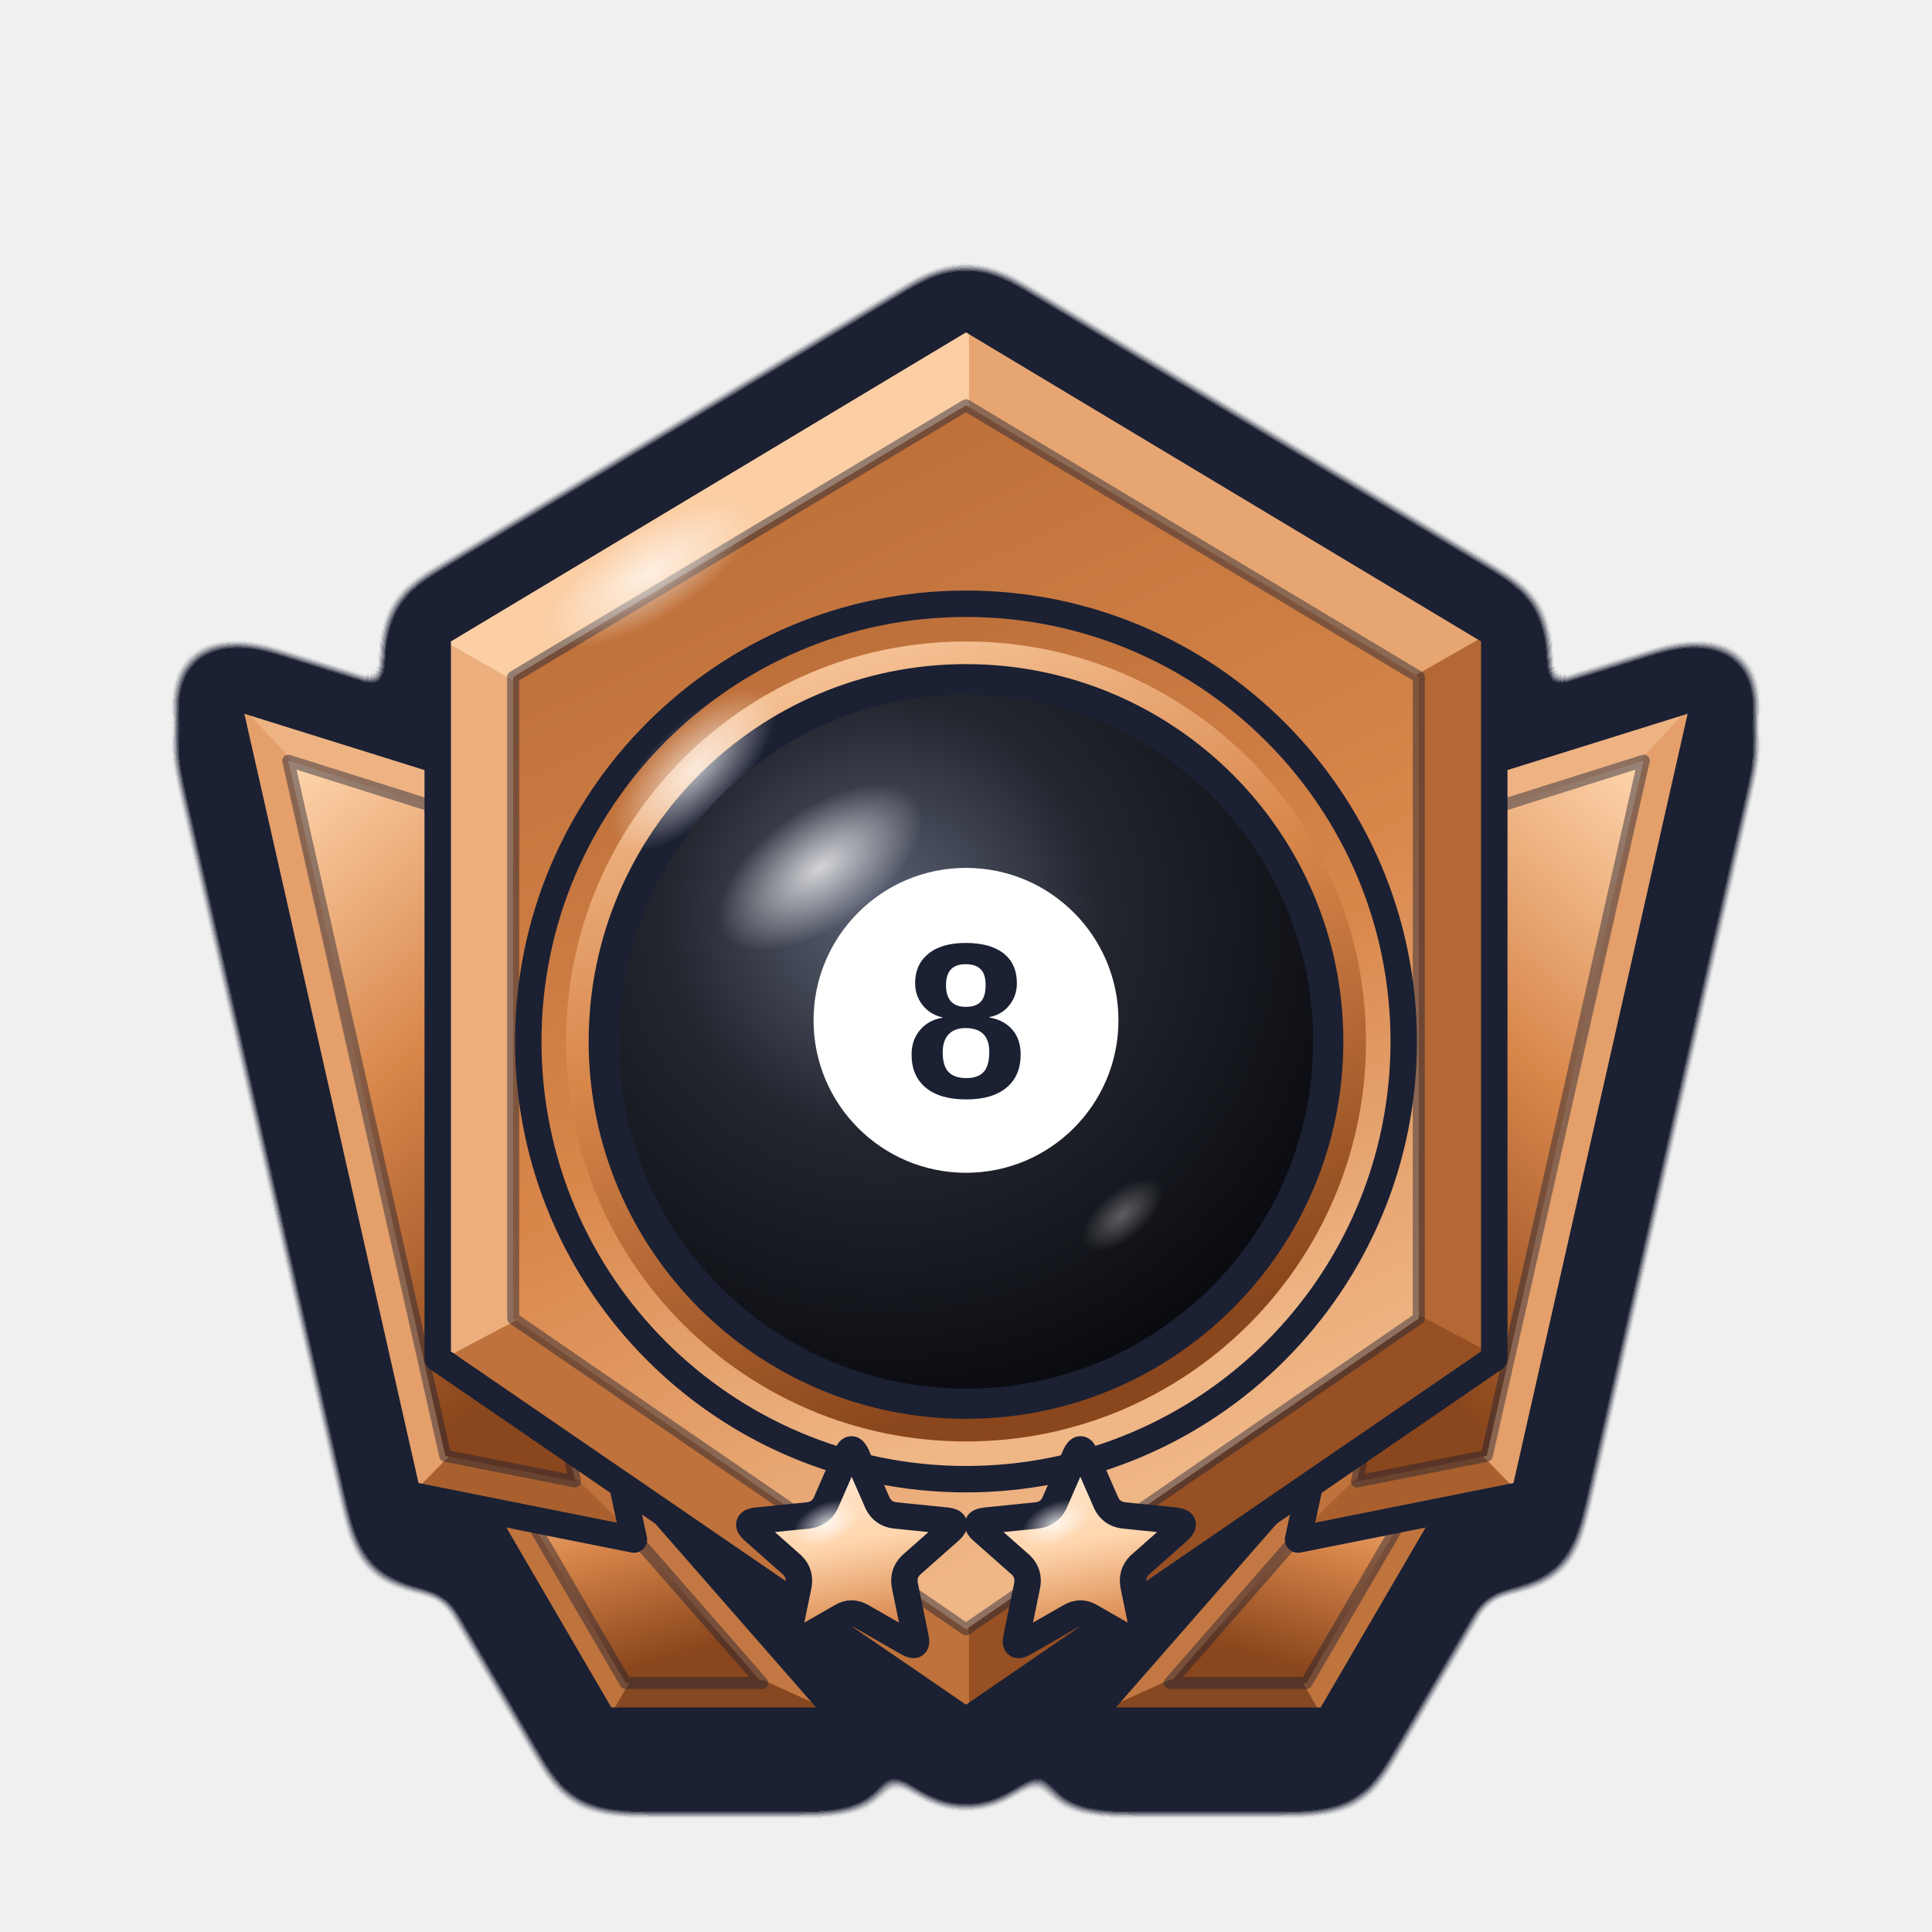
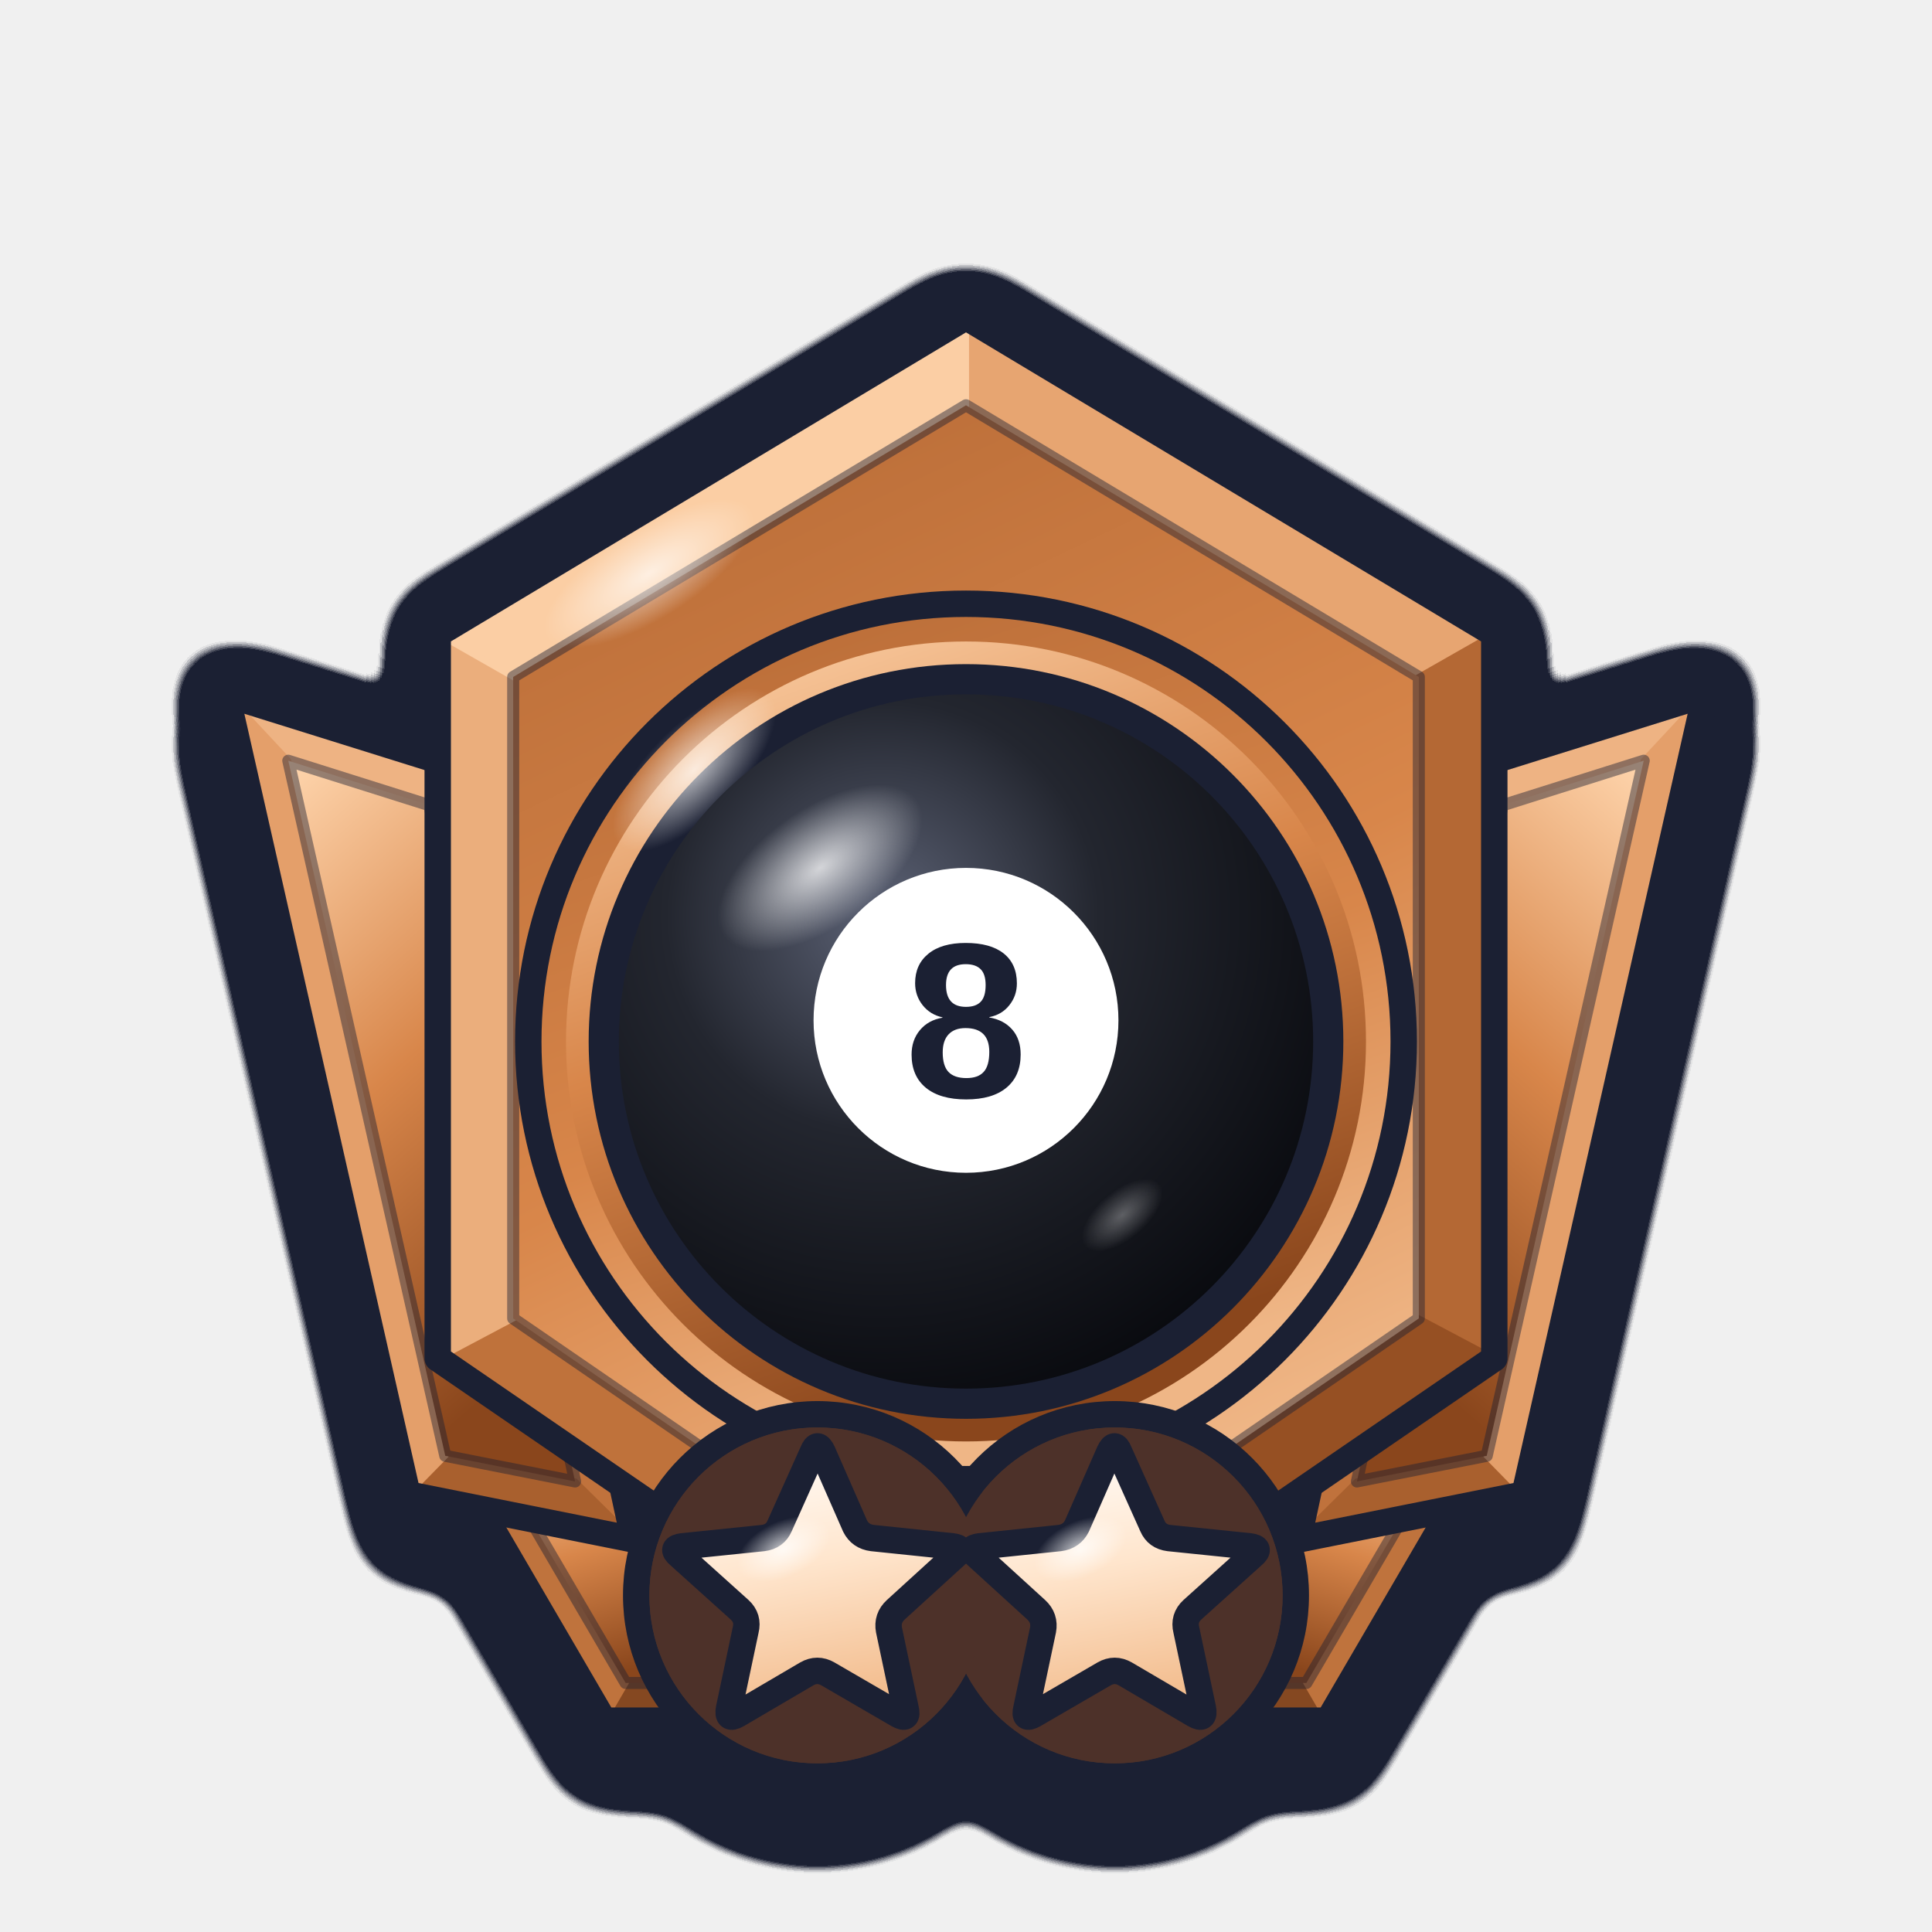
<svg xmlns="http://www.w3.org/2000/svg" width="512" height="512" viewBox="0 0 256 256">
  <defs>
    <linearGradient id="blue" x1="0" y1="0" x2="0.35" y2="1">
      <stop offset="0" stop-color="#9ED3FF" />
      <stop offset="0.45" stop-color="#3B9BFF" />
      <stop offset="1" stop-color="#1F6BD0" />
    </linearGradient>
    <linearGradient id="green" x1="0" y1="0" x2="0.35" y2="1">
      <stop offset="0" stop-color="#A8F5BE" />
      <stop offset="0.45" stop-color="#3DD66B" />
      <stop offset="1" stop-color="#1E9E47" />
    </linearGradient>
    <linearGradient id="red" x1="0" y1="0" x2="0.35" y2="1">
      <stop offset="0" stop-color="#FFA3A3" />
      <stop offset="0.45" stop-color="#FF4D4D" />
      <stop offset="1" stop-color="#C9283A" />
    </linearGradient>
    <linearGradient id="gold" x1="0" y1="0" x2="0.35" y2="1">
      <stop offset="0" stop-color="#FFF1A0" />
      <stop offset="0.45" stop-color="#FFC928" />
      <stop offset="1" stop-color="#DB8E00" />
    </linearGradient>
    <linearGradient id="wood" x1="0" y1="0" x2="0.35" y2="1">
      <stop offset="0" stop-color="#FFD9A0" />
      <stop offset="0.45" stop-color="#E7A35C" />
      <stop offset="1" stop-color="#A8622A" />
    </linearGradient>
    <linearGradient id="darkwood" x1="0" y1="0" x2="0.35" y2="1">
      <stop offset="0" stop-color="#C07A45" />
      <stop offset="0.45" stop-color="#8A4B22" />
      <stop offset="1" stop-color="#5E3014" />
    </linearGradient>
    <linearGradient id="white" x1="0" y1="0" x2="0.35" y2="1">
      <stop offset="0" stop-color="#FFFFFF" />
      <stop offset="0.45" stop-color="#F4F8FF" />
      <stop offset="1" stop-color="#C9D6EA" />
    </linearGradient>
    <linearGradient id="grey" x1="0" y1="0" x2="0.35" y2="1">
      <stop offset="0" stop-color="#E4E9F2" />
      <stop offset="0.45" stop-color="#AEB8C8" />
      <stop offset="1" stop-color="#7B869A" />
    </linearGradient>
    <linearGradient id="steel" x1="0" y1="0" x2="0.35" y2="1">
      <stop offset="0" stop-color="#D8E6F7" />
      <stop offset="0.45" stop-color="#9FB2CC" />
      <stop offset="1" stop-color="#6A7D98" />
    </linearGradient>
    <linearGradient id="cloth" x1="0" y1="0" x2="0.35" y2="1">
      <stop offset="0" stop-color="#6FE08E" />
      <stop offset="0.45" stop-color="#2FA24F" />
      <stop offset="1" stop-color="#1C7A37" />
    </linearGradient>
    <linearGradient id="sad" x1="0" y1="0" x2="0.35" y2="1">
      <stop offset="0" stop-color="#C4D4EE" />
      <stop offset="0.45" stop-color="#8EA3C7" />
      <stop offset="1" stop-color="#5E7299" />
    </linearGradient>
    <linearGradient id="purple" x1="0" y1="0" x2="0.35" y2="1">
      <stop offset="0" stop-color="#D7B8FF" />
      <stop offset="0.45" stop-color="#A259FF" />
      <stop offset="1" stop-color="#6E2FD0" />
    </linearGradient>
    <radialGradient id="shine" cx="0.5" cy="0.5" r="0.5">
      <stop offset="0" stop-color="#FFFFFF" stop-opacity="0.9" />
      <stop offset="1" stop-color="#FFFFFF" stop-opacity="0" />
    </radialGradient>
    <filter id="ink" x="-30%" y="-30%" width="160%" height="160%" color-interpolation-filters="sRGB">
      <feGaussianBlur in="SourceAlpha" stdDeviation="6.92" result="blur" />
      <feComponentTransfer in="blur" result="grown">
        <feFuncA type="linear" slope="7" intercept="-0.35" />
      </feComponentTransfer>
      <feOffset in="grown" dy="6" result="lip" />
      <feMerge result="both">
        <feMergeNode in="lip" />
        <feMergeNode in="grown" />
      </feMerge>
      <feFlood flood-color="#1B2033" />
      <feComposite in2="both" operator="in" result="outline" />
      <feMerge>
        <feMergeNode in="outline" />
        <feMergeNode in="SourceGraphic" />
      </feMerge>
    </filter>
  </defs>
  <defs>
    <filter id="badgeInk" x="-20%" y="-20%" width="140%" height="140%" color-interpolation-filters="sRGB">
      <feGaussianBlur in="SourceAlpha" stdDeviation="3.2" result="blur" />
      <feComponentTransfer in="blur" result="grown">
        <feFuncA type="linear" slope="40" intercept="-0.716" />
      </feComponentTransfer>
      <feOffset in="grown" dy="5" result="lip" />
      <feMerge result="both">
        <feMergeNode in="lip" />
        <feMergeNode in="grown" />
      </feMerge>
      <feFlood flood-color="#1B2033" />
      <feComposite in2="both" operator="in" result="outline" />
      <feMerge>
        <feMergeNode in="outline" />
        <feMergeNode in="SourceGraphic" />
      </feMerge>
    </filter>
  </defs>
  <defs>
    <linearGradient id="m" x1="0" y1="0" x2="0.35" y2="1">
      <stop offset="0" stop-color="#FFD6AE" />
      <stop offset="0.5" stop-color="#D8864A" />
      <stop offset="1" stop-color="#8A461C" />
    </linearGradient>
    <linearGradient id="r" x1="0" y1="0" x2="0.35" y2="1">
      <stop offset="0" stop-color="#B56935" />
      <stop offset="0.6" stop-color="#D8864A" />
      <stop offset="1" stop-color="#EFB686" />
    </linearGradient>
    <linearGradient id="w" x1="0" y1="0" x2="0.35" y2="1">
      <stop offset="0" stop-color="#F1BA8B" />
      <stop offset="0.55" stop-color="#D8864A" />
      <stop offset="1" stop-color="#8A461C" />
    </linearGradient>
    <linearGradient id="p" x1="0" y1="0" x2="0.2" y2="1">
      <stop offset="0" stop-color="#FFEDDB" />
      <stop offset="0.55" stop-color="#FFD6AE" />
      <stop offset="1" stop-color="#D8864A" />
    </linearGradient>
+     <linearGradient id="s" x1="0" y1="0" x2="0.2" y2="1">
+       <stop offset="0" stop-color="#FFFFFF" />
+       <stop offset="0.5" stop-color="#FFE6CE" />
+       <stop offset="1" stop-color="#F3BE90" />
+     </linearGradient>
    <linearGradient id="c" x1="0" y1="0" x2="0.3" y2="1">
      <stop offset="0" stop-color="#FFE6CE" />
      <stop offset="0.55" stop-color="#EAAA77" />
      <stop offset="1" stop-color="#D8864A" />
    </linearGradient>
    <linearGradient id="g" x1="0" y1="0" x2="0.35" y2="1">
      <stop offset="0" stop-color="#FFF3A6" />
      <stop offset="0.5" stop-color="#FFC928" />
      <stop offset="1" stop-color="#C97F00" />
    </linearGradient>
    <linearGradient id="gr" x1="0" y1="0" x2="0.35" y2="1">
      <stop offset="0" stop-color="#E7A816" />
      <stop offset="0.6" stop-color="#FFC928" />
      <stop offset="1" stop-color="#FFE274" />
+     </linearGradient>
+     <linearGradient id="hat" x1="0" y1="0" x2="0.4" y2="1">
+       <stop offset="0" stop-color="#9C8CFF" />
+       <stop offset="0.5" stop-color="#5A41D6" />
+       <stop offset="1" stop-color="#26177A" />
    </linearGradient>
    <radialGradient id="ball" cx="0.38" cy="0.32" r="0.78">
      <stop offset="0" stop-color="#5C6275" />
      <stop offset="0.4" stop-color="#23262F" />
      <stop offset="1" stop-color="#06070B" />
    </radialGradient>
  </defs>
  <g filter="url(#badgeInk)">
    <path d="M52.0 180.0 L84.0 196.0 L80.9 200.0 L64.8 192.0 Z" fill="#D28C57" stroke="#D28C57" stroke-width="0.8" />
    <path d="M84.0 196.0 L112.0 228.0 L101.0 223.0 L80.9 200.0 Z" fill="#C37742" stroke="#C37742" stroke-width="0.8" />
    <path d="M112.0 228.0 L80.0 228.0 L82.9 223.0 L101.0 223.0 Z" fill="#854821" stroke="#854821" stroke-width="0.8" />
    <path d="M80.0 228.0 L52.0 180.0 L64.8 192.0 L82.9 223.0 Z" fill="#BF733D" stroke="#BF733D" stroke-width="0.8" />
    <path d="M64.8 192.0 L80.9 200.0 L101.0 223.0 L82.9 223.0 Z" fill="url(#m)" />
    <path d="M64.8 192.0 L80.9 200.0 L101.0 223.0 L82.9 223.0 Z" fill="none" stroke="#1B2033" stroke-width="1.6" stroke-opacity="0.45" stroke-linejoin="round" />
    <path d="M52.0 180.0 L84.0 196.0 L112.0 228.0 L80.0 228.0 Z" fill="none" stroke="#1B2033" stroke-width="3.5" stroke-linejoin="round" />
    <path d="M30.0 92.0 L62.0 102.0 L56.9 106.7 L38.2 100.8 Z" fill="#EEB383" stroke="#EEB383" stroke-width="0.8" />
    <path d="M62.0 102.0 L84.0 204.0 L76.2 196.3 L56.9 106.7 Z" fill="#C0723C" stroke="#C0723C" stroke-width="0.8" />
    <path d="M84.0 204.0 L54.0 198.0 L59.0 192.9 L76.2 196.3 Z" fill="#A9602E" stroke="#A9602E" stroke-width="0.8" />
    <path d="M54.0 198.0 L30.0 92.0 L38.2 100.8 L59.0 192.9 Z" fill="#E49F6A" stroke="#E49F6A" stroke-width="0.8" />
    <path d="M38.2 100.8 L56.9 106.7 L76.2 196.3 L59.0 192.9 Z" fill="url(#m)" />
    <path d="M38.2 100.8 L56.9 106.7 L76.2 196.3 L59.0 192.9 Z" fill="none" stroke="#1B2033" stroke-width="1.6" stroke-opacity="0.45" stroke-linejoin="round" />
    <path d="M30.0 92.0 L62.0 102.0 L84.0 204.0 L54.0 198.0 Z" fill="none" stroke="#1B2033" stroke-width="3.5" stroke-linejoin="round" />
    <g transform="matrix(-1 0 0 1 256 0)">
      <path d="M52.0 180.0 L84.0 196.0 L80.9 200.0 L64.8 192.0 Z" fill="#D28C57" stroke="#D28C57" stroke-width="0.8" />
      <path d="M84.0 196.0 L112.0 228.0 L101.0 223.0 L80.9 200.0 Z" fill="#C37742" stroke="#C37742" stroke-width="0.8" />
      <path d="M112.0 228.0 L80.0 228.0 L82.9 223.0 L101.0 223.0 Z" fill="#854821" stroke="#854821" stroke-width="0.8" />
      <path d="M80.0 228.0 L52.0 180.0 L64.8 192.0 L82.9 223.0 Z" fill="#BF733D" stroke="#BF733D" stroke-width="0.8" />
      <path d="M64.8 192.0 L80.9 200.0 L101.0 223.0 L82.9 223.0 Z" fill="url(#m)" />
      <path d="M64.8 192.0 L80.9 200.0 L101.0 223.0 L82.9 223.0 Z" fill="none" stroke="#1B2033" stroke-width="1.6" stroke-opacity="0.45" stroke-linejoin="round" />
      <path d="M52.0 180.0 L84.0 196.0 L112.0 228.0 L80.0 228.0 Z" fill="none" stroke="#1B2033" stroke-width="3.5" stroke-linejoin="round" />
      <path d="M30.0 92.0 L62.0 102.0 L56.9 106.7 L38.2 100.8 Z" fill="#EEB383" stroke="#EEB383" stroke-width="0.8" />
      <path d="M62.0 102.0 L84.0 204.0 L76.2 196.3 L56.9 106.7 Z" fill="#C0723C" stroke="#C0723C" stroke-width="0.8" />
      <path d="M84.0 204.0 L54.0 198.0 L59.0 192.9 L76.2 196.3 Z" fill="#A9602E" stroke="#A9602E" stroke-width="0.8" />
      <path d="M54.0 198.0 L30.0 92.0 L38.2 100.8 L59.0 192.9 Z" fill="#E49F6A" stroke="#E49F6A" stroke-width="0.8" />
      <path d="M38.2 100.8 L56.9 106.7 L76.2 196.3 L59.0 192.9 Z" fill="url(#m)" />
      <path d="M38.2 100.8 L56.9 106.7 L76.2 196.3 L59.0 192.9 Z" fill="none" stroke="#1B2033" stroke-width="1.6" stroke-opacity="0.45" stroke-linejoin="round" />
      <path d="M30.0 92.0 L62.0 102.0 L84.0 204.0 L54.0 198.0 Z" fill="none" stroke="#1B2033" stroke-width="3.5" stroke-linejoin="round" />
    </g>
    <path d="M128.0 42.0 L198.0 84.0 L188.0 89.7 L128.0 53.7 Z" fill="#E7A571" stroke="#E7A571" stroke-width="0.8" />
    <path d="M198.0 84.0 L198.0 180.0 L188.0 174.7 L188.0 89.7 Z" fill="#B46834" stroke="#B46834" stroke-width="0.8" />
    <path d="M198.0 180.0 L128.0 228.0 L128.0 215.9 L188.0 174.7 Z" fill="#965023" stroke="#965023" stroke-width="0.8" />
    <path d="M128.0 228.0 L58.0 180.0 L68.0 174.7 L128.0 215.9 Z" fill="#BF723B" stroke="#BF723B" stroke-width="0.8" />
    <path d="M58.0 180.0 L58.0 84.0 L68.0 89.7 L68.0 174.7 Z" fill="#EBAE7C" stroke="#EBAE7C" stroke-width="0.8" />
    <path d="M58.0 84.0 L128.0 42.0 L128.0 53.7 L68.0 89.7 Z" fill="#FBCEA4" stroke="#FBCEA4" stroke-width="0.8" />
    <path d="M128.0 53.7 L188.0 89.7 L188.0 174.7 L128.0 215.9 L68.0 174.7 L68.0 89.7 Z" fill="url(#r)" />
    <path d="M128.0 53.7 L188.0 89.7 L188.0 174.7 L128.0 215.9 L68.0 174.7 L68.0 89.7 Z" fill="none" stroke="#1B2033" stroke-width="1.6" stroke-opacity="0.45" stroke-linejoin="round" />
    <path d="M128.0 42.0 L198.0 84.0 L198.0 180.0 L128.0 228.0 L58.0 180.0 L58.0 84.0 Z" fill="none" stroke="#1B2033" stroke-width="3.5" stroke-linejoin="round" />
    <ellipse cx="86" cy="76" rx="16" ry="6" fill="url(#shine)" opacity="0.75" transform="rotate(-32 86 76)" />
    <circle cx="128" cy="138" r="58" fill="url(#r)" stroke="#1B2033" stroke-width="3.5" />
    <circle cx="128" cy="138" r="53" fill="url(#m)" />
    <circle cx="128" cy="138" r="50" fill="#1B2033" />
    <ellipse cx="92" cy="102" rx="14" ry="6" fill="url(#shine)" opacity="0.8" transform="rotate(-45 92 102)" />
    <circle cx="128" cy="138" r="46" fill="url(#ball)" />
    <circle cx="128.0" cy="135.2" r="20.2" fill="#FFFFFF" />
    <text x="128.0" y="145.4" font-family="Arial Black, Arial, sans-serif" font-weight="900" font-size="29.3" text-anchor="middle" fill="#1B2033">8</text>
    <ellipse cx="108.68" cy="115.0" rx="15.64" ry="7.82" fill="url(#shine)" opacity="0.85" transform="rotate(-35 108.68 115.0)" />
    <ellipse cx="148.7" cy="161.0" rx="6.44" ry="3.22" fill="url(#shine)" opacity="0.35" transform="rotate(-40 148.7 161.0)" />
-     <path d="M142.5 192.8 Q143.2 191.3 143.8 192.8 L146.6 199.2 Q147.3 200.6 148.9 200.8 L155.8 201.5 Q157.4 201.7 156.2 202.8 L151.0 207.4 Q149.9 208.5 150.2 210.1 L151.6 216.9 Q152.0 218.5 150.6 217.7 L144.5 214.2 Q143.2 213.4 141.8 214.2 L135.7 217.7 Q134.3 218.5 134.7 216.9 L136.1 210.1 Q136.4 208.5 135.3 207.4 L130.1 202.8 Q128.9 201.7 130.5 201.5 L137.4 200.8 Q139.0 200.6 139.7 199.2 Z" fill="url(#p)" stroke="#1B2033" stroke-width="3.5" stroke-linejoin="round" />
-     <ellipse cx="139.851" cy="201.841" rx="4.8" ry="2.7" fill="url(#shine)" opacity="0.85" transform="rotate(-25 139.8508 201.8407)" />
-     <path d="M112.2 192.8 Q112.8 191.3 113.5 192.8 L116.3 199.2 Q117.0 200.6 118.6 200.8 L125.5 201.5 Q127.1 201.7 125.9 202.8 L120.7 207.4 Q119.6 208.5 119.9 210.1 L121.3 216.9 Q121.7 218.5 120.3 217.7 L114.2 214.2 Q112.8 213.4 111.5 214.2 L105.4 217.7 Q104.0 218.5 104.4 216.9 L105.8 210.1 Q106.1 208.5 105.0 207.4 L99.8 202.8 Q98.6 201.7 100.2 201.5 L107.1 200.8 Q108.7 200.6 109.4 199.2 Z" fill="url(#p)" stroke="#1B2033" stroke-width="3.5" stroke-linejoin="round" />
-     <ellipse cx="109.549" cy="201.841" rx="4.8" ry="2.7" fill="url(#shine)" opacity="0.85" transform="rotate(-25 109.5492 201.8407)" />
+     <circle cx="147.7" cy="211.4" r="24.0" fill="#4D3129" stroke="#1B2033" stroke-width="3.5" />
+     <circle cx="108.3" cy="211.4" r="24.0" fill="#4D3129" stroke="#1B2033" stroke-width="3.5" />
+     <circle cx="147.7" cy="211.4" r="22.25" fill="#4D3129" />
+     <circle cx="108.3" cy="211.4" r="22.25" fill="#4D3129" />
+     <path d="M147.0 192.4 Q147.7 190.9 148.3 192.4 L152.7 202.2 Q153.3 203.6 154.9 203.8 L165.6 204.9 Q167.2 205.1 166.0 206.1 L158.0 213.3 Q156.8 214.4 157.2 216.0 L159.4 226.4 Q159.7 228.0 158.3 227.2 L149.1 221.8 Q147.7 221.0 146.3 221.8 L137.0 227.2 Q135.6 228.0 136.0 226.4 L138.2 216.0 Q138.5 214.4 137.3 213.3 L129.4 206.1 Q128.2 205.1 129.8 204.9 L140.4 203.8 Q142.0 203.6 142.7 202.2 Z" fill="url(#s)" stroke="#1B2033" stroke-width="3.5" stroke-linejoin="round" />
+     <ellipse cx="143.16" cy="205.26" rx="6.56" ry="3.69" fill="url(#shine)" opacity="0.85" transform="rotate(-25 143.1602 205.2604)" />
+     <path d="M107.7 192.4 Q108.3 190.9 109.0 192.4 L113.3 202.2 Q114.0 203.6 115.6 203.8 L126.2 204.9 Q127.8 205.1 126.6 206.1 L118.7 213.3 Q117.5 214.4 117.8 216.0 L120.0 226.4 Q120.4 228.0 119.0 227.2 L109.7 221.8 Q108.3 221.0 106.9 221.8 L97.7 227.2 Q96.3 228.0 96.6 226.4 L98.8 216.0 Q99.2 214.4 98.0 213.3 L90.0 206.1 Q88.8 205.1 90.4 204.9 L101.1 203.8 Q102.7 203.6 103.3 202.2 Z" fill="url(#s)" stroke="#1B2033" stroke-width="3.5" stroke-linejoin="round" />
+     <ellipse cx="103.82" cy="205.26" rx="6.56" ry="3.69" fill="url(#shine)" opacity="0.85" transform="rotate(-25 103.8198 205.2604)" />
  </g>
</svg>
